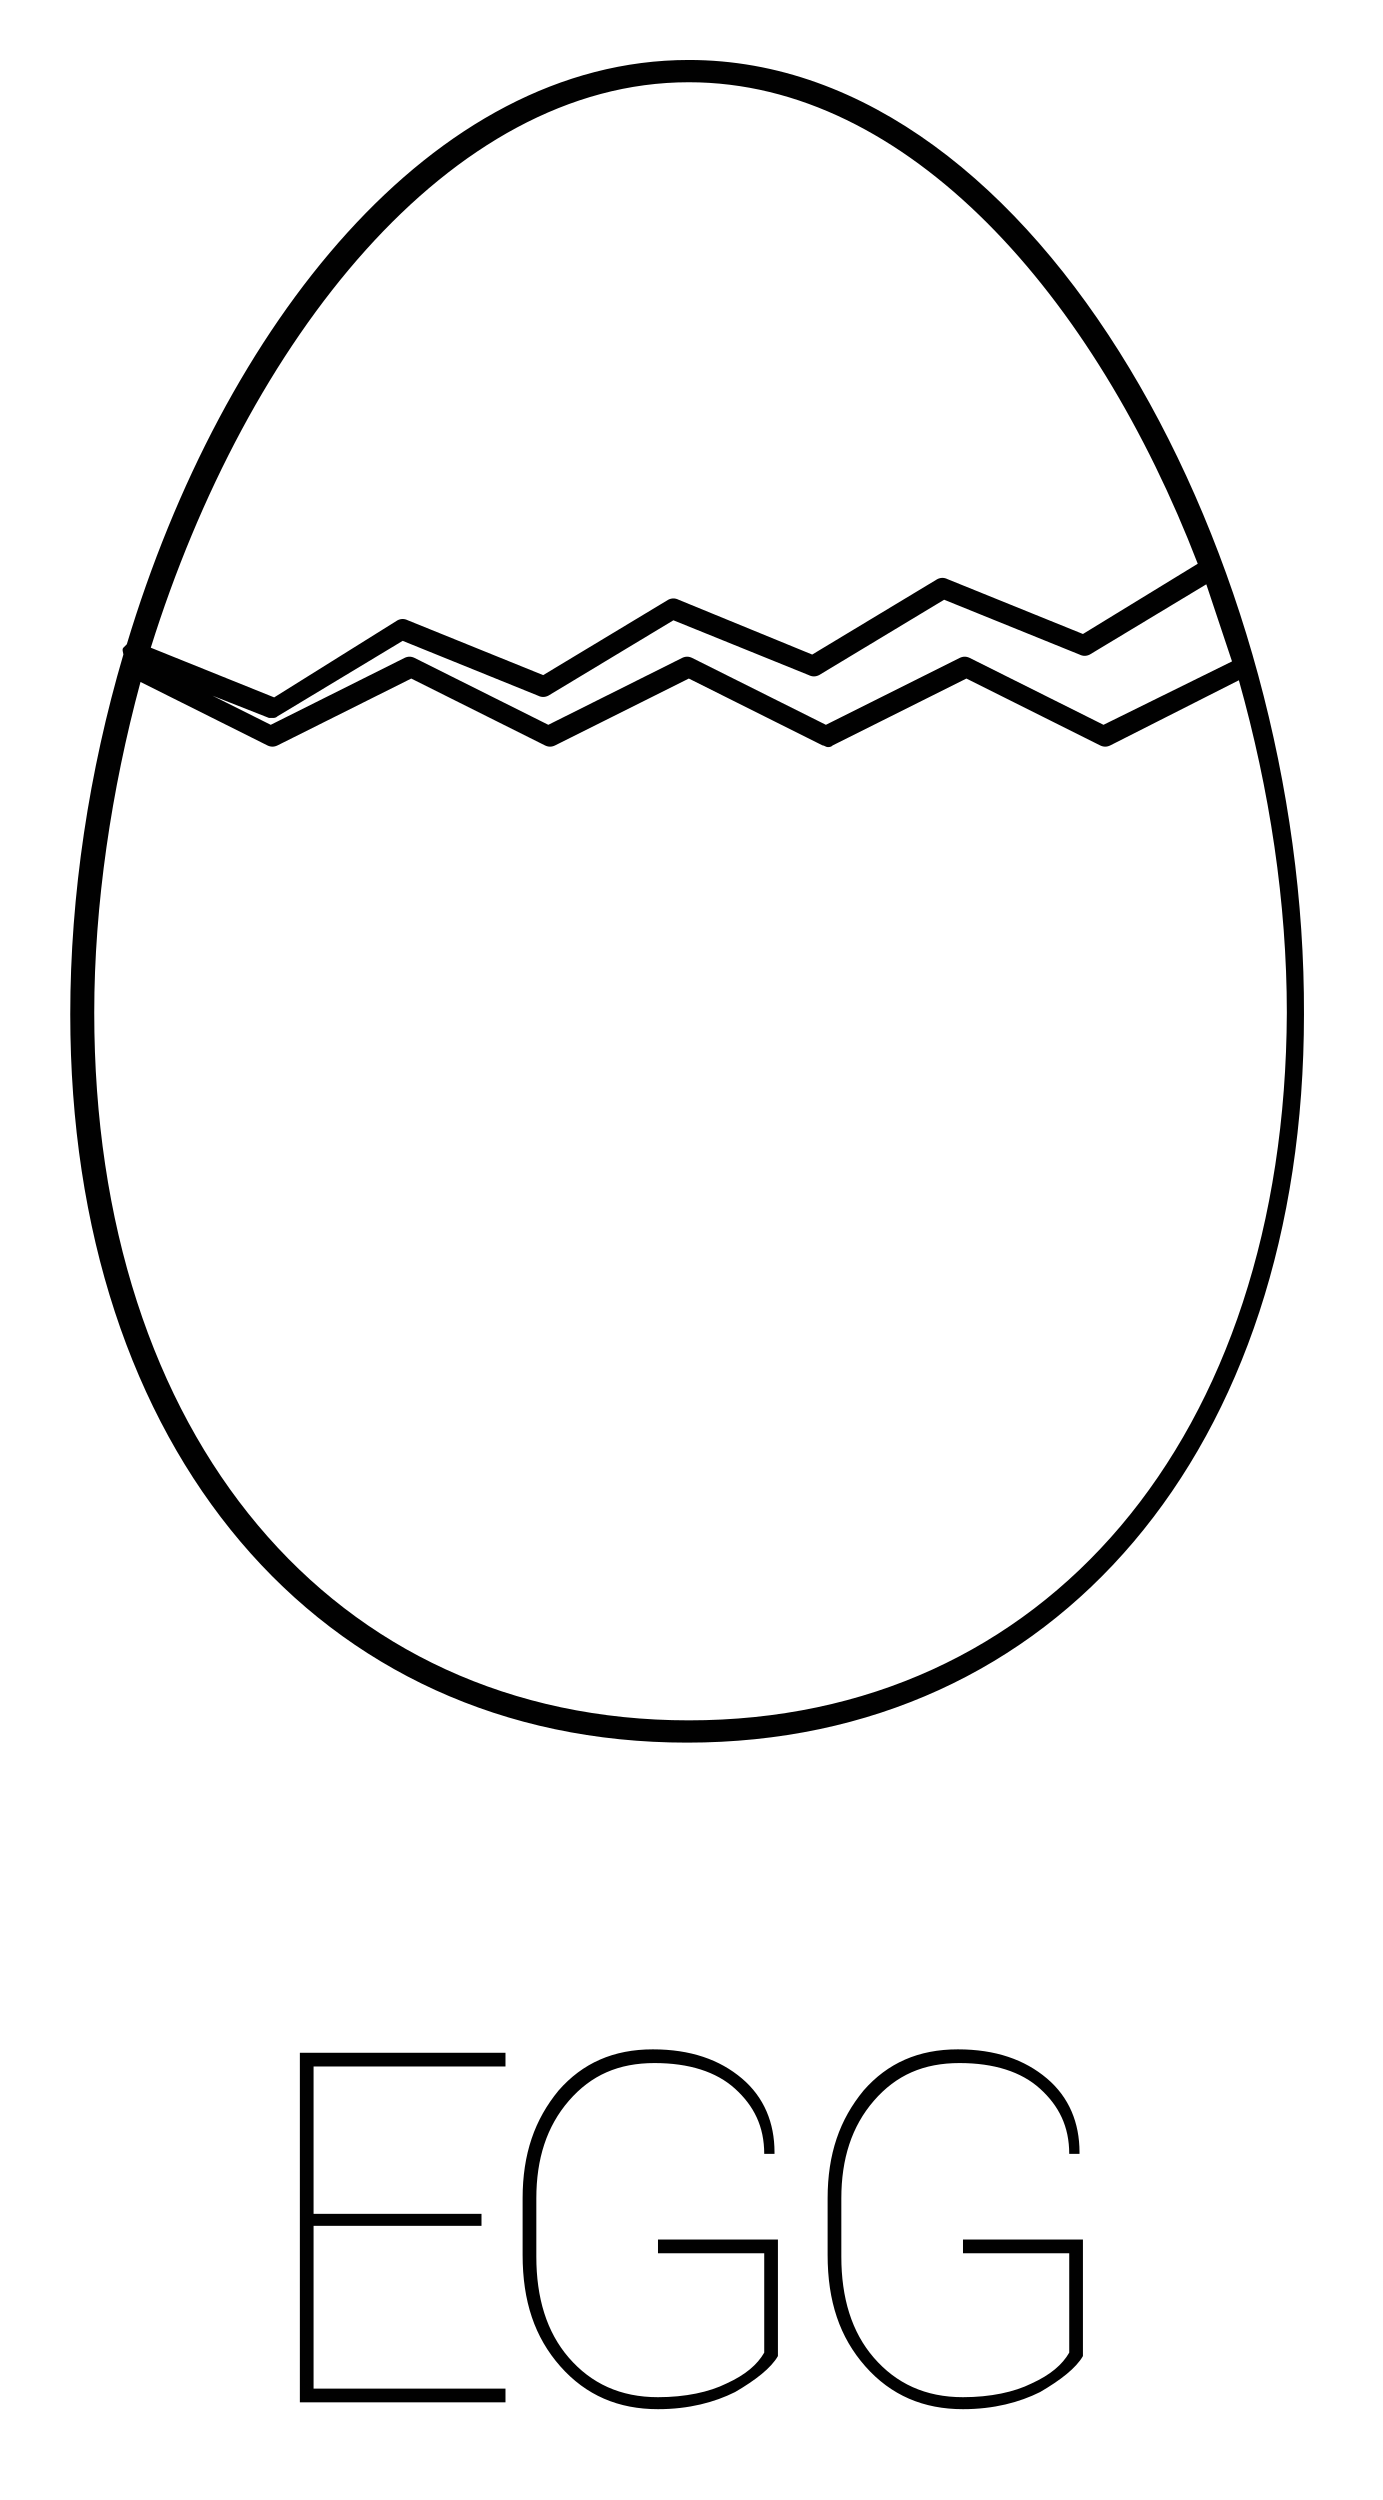
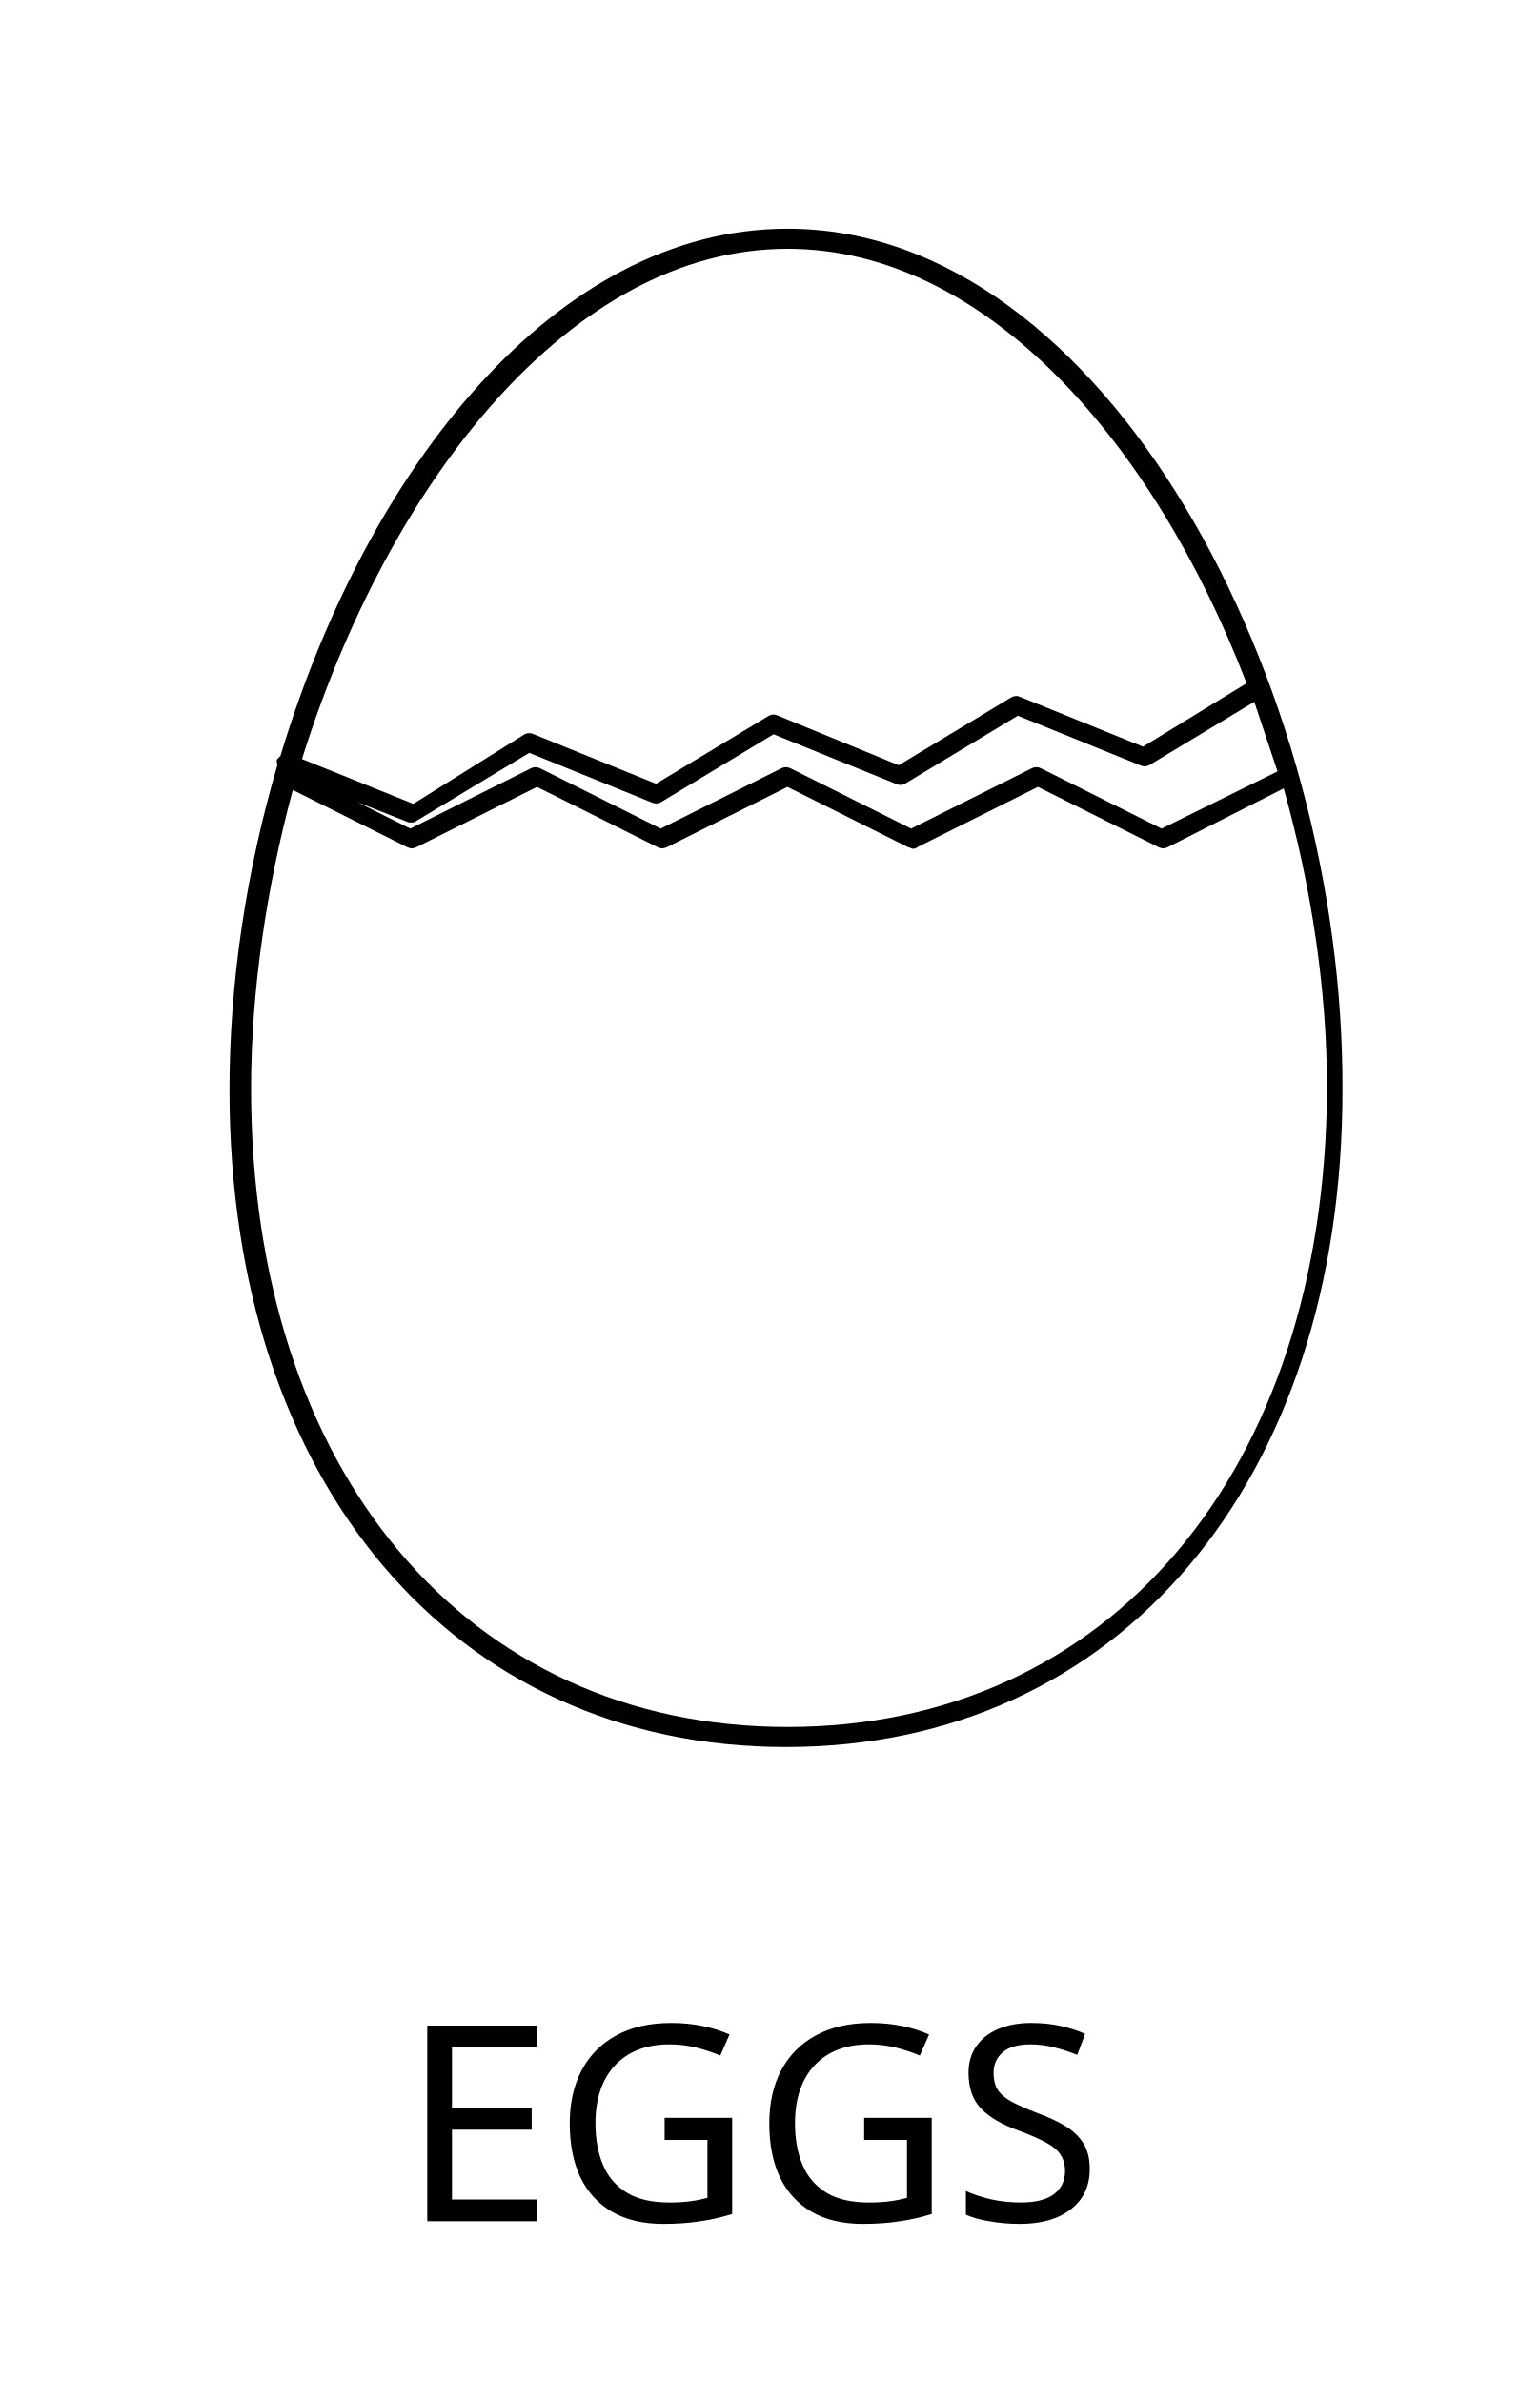
- <svg xmlns="http://www.w3.org/2000/svg" version="1.1" id="Layer_1" x="0px" y="0px" viewBox="0 0 80.7 145.9" style="enable-background:new 0 0 80.7 145.9;" xml:space="preserve">
-   <style type="text/css">
- 	.st0{fill:#010101;}
- </style>
-   <g>
-     <g>
-       <g>
-         <path class="st0" d="M28.1,129.9h-9.8v9.5h11.2v0.8h-12v-20.4h12v0.8H18.3v8.6h9.8V129.9z" />
-         <path class="st0" d="M45.4,137.5c-0.4,0.7-1.3,1.4-2.5,2.1c-1.2,0.6-2.7,1-4.5,1c-2.3,0-4.2-0.8-5.7-2.5     c-1.5-1.7-2.2-3.8-2.2-6.5v-3.3c0-2.6,0.7-4.6,2.1-6.3c1.4-1.6,3.2-2.4,5.5-2.4c2.2,0,3.9,0.6,5.2,1.7c1.3,1.1,1.9,2.6,1.9,4.3     l0,0.1h-0.6c0-1.6-0.6-2.8-1.7-3.8c-1.1-1-2.7-1.5-4.7-1.5c-2.1,0-3.7,0.7-5,2.2c-1.3,1.5-1.9,3.4-1.9,5.7v3.4     c0,2.4,0.6,4.4,1.9,5.9c1.3,1.5,3,2.3,5.2,2.3c1.6,0,3-0.3,4-0.8c1.1-0.5,1.8-1.1,2.2-1.8v-5.8h-6.2v-0.8h7V137.5z" />
-         <path class="st0" d="M63.2,137.5c-0.4,0.7-1.3,1.4-2.5,2.1c-1.2,0.6-2.7,1-4.5,1c-2.3,0-4.2-0.8-5.7-2.5     c-1.5-1.7-2.2-3.8-2.2-6.5v-3.3c0-2.6,0.7-4.6,2.1-6.3c1.4-1.6,3.2-2.4,5.5-2.4c2.2,0,3.9,0.6,5.2,1.7c1.3,1.1,1.9,2.6,1.9,4.3     l0,0.1h-0.6c0-1.6-0.6-2.8-1.7-3.8c-1.1-1-2.7-1.5-4.7-1.5c-2.1,0-3.7,0.7-5,2.2c-1.3,1.5-1.9,3.4-1.9,5.7v3.4     c0,2.4,0.6,4.4,1.9,5.9c1.3,1.5,3,2.3,5.2,2.3c1.6,0,3-0.3,4-0.8c1.1-0.5,1.8-1.1,2.2-1.8v-5.8h-6.2v-0.8h7V137.5z" />
-       </g>
-     </g>
-   </g>
-   <path class="st0" d="M40.2,3.5c-15,0-27.2,15.5-32.8,34.1c-0.1,0.1-0.1,0.1-0.2,0.2c-0.1,0.1,0,0.3,0,0.4c-2,6.8-3.1,14-3.1,21  c0,25.4,14.5,42.5,36,42.5c21.5,0,36-17.1,36-42.5C76.2,32.9,60.8,3.5,40.2,3.5z M71.9,38.6l-7.5,3.7l-7.8-3.9  c-0.2-0.1-0.4-0.1-0.6,0l-7.8,3.9l-7.8-3.9c-0.2-0.1-0.4-0.1-0.6,0l-7.8,3.9l-7.8-3.9c-0.2-0.1-0.4-0.1-0.6,0l-7.8,3.9l-3.4-1.7  l3.3,1.3c0.1,0,0.2,0,0.2,0c0.1,0,0.2,0,0.3-0.1l7.3-4.4l7.9,3.2c0.2,0.1,0.4,0.1,0.6,0l7.3-4.4l7.9,3.2c0.2,0.1,0.4,0.1,0.6,0  l7.3-4.4l7.9,3.2c0.2,0.1,0.4,0.1,0.6,0l6.8-4.1C70.9,35.6,71.4,37.1,71.9,38.6z M40.2,4.8c12.8,0,23.7,12.5,29.7,28.1L63.2,37  l-7.9-3.2c-0.2-0.1-0.4-0.1-0.6,0l-7.3,4.4L39.6,35c-0.2-0.1-0.4-0.1-0.6,0l-7.3,4.4l-7.9-3.2c-0.2-0.1-0.4-0.1-0.6,0L16,40.7  l-7.2-2.9C14.4,19.9,26.2,4.8,40.2,4.8z M40.2,100.4c-20.8,0-34.7-16.6-34.7-41.3c0-6.3,1-13,2.7-19.3l7.4,3.7  c0.2,0.1,0.4,0.1,0.6,0l7.8-3.9l7.8,3.9c0.2,0.1,0.4,0.1,0.6,0l7.8-3.9l7.8,3.9c0.1,0,0.2,0.1,0.3,0.1s0.2,0,0.3-0.1l7.8-3.9  l7.8,3.9c0.2,0.1,0.4,0.1,0.6,0l7.5-3.8c1.8,6.4,2.8,13,2.8,19.4C75,83.9,61,100.4,40.2,100.4z" />
+ <svg xmlns="http://www.w3.org/2000/svg" version="1.1" id="Layer_1" x="0px" y="0px" width="73px" height="113px" viewBox="-1.5 79 73 113" enable-background="new -1.5 79 73 113" xml:space="preserve">
+   <path fill="#010101" d="M35.851,89.844c-10.999,0-19.943,11.364-24.049,25.002c-0.073,0.073-0.073,0.073-0.146,0.147  c-0.073,0.072,0,0.221,0,0.292c-1.466,4.985-2.272,10.265-2.272,15.397c0,18.624,10.631,31.161,26.395,31.161  c15.764,0,26.396-12.537,26.396-31.161C62.245,111.399,50.954,89.844,35.851,89.844z M59.093,115.579l-5.499,2.713l-5.719-2.859  c-0.146-0.073-0.294-0.073-0.44,0l-5.719,2.859l-5.719-2.859c-0.146-0.073-0.293-0.073-0.439,0l-5.719,2.859l-5.719-2.859  c-0.146-0.073-0.293-0.073-0.44,0l-5.719,2.859l-2.494-1.247l2.419,0.953c0.073,0,0.147,0,0.147,0c0.073,0,0.146,0,0.22-0.073  l5.352-3.225l5.792,2.347c0.147,0.071,0.293,0.071,0.44,0l5.352-3.228l5.792,2.346c0.147,0.074,0.293,0.074,0.44,0l5.354-3.226  l5.792,2.346c0.147,0.073,0.292,0.073,0.44,0l4.984-3.006C58.359,113.38,58.727,114.479,59.093,115.579z M35.851,90.797  c9.385,0,17.377,9.165,21.775,20.603l-4.912,3.006l-5.794-2.346c-0.146-0.074-0.292-0.074-0.44,0l-5.352,3.226l-5.719-2.346  c-0.147-0.074-0.293-0.074-0.441,0l-5.353,3.226l-5.792-2.347c-0.147-0.073-0.293-0.073-0.441,0l-5.279,3.3l-5.279-2.126  C16.934,101.868,25.585,90.797,35.851,90.797z M35.851,160.891c-15.251,0-25.442-12.172-25.442-30.281  c0-4.619,0.732-9.532,1.979-14.15l5.425,2.713c0.147,0.073,0.293,0.073,0.44,0l5.719-2.859l5.719,2.859  c0.147,0.073,0.293,0.073,0.44,0l5.719-2.859l5.719,2.859c0.073,0,0.146,0.073,0.22,0.073c0.074,0,0.147,0,0.22-0.073l5.722-2.859  l5.719,2.859c0.146,0.073,0.291,0.073,0.438,0l5.498-2.787c1.319,4.692,2.054,9.533,2.054,14.225  C61.365,148.793,51.101,160.891,35.851,160.891z" />
+   <rect x="7.5" y="184.75" fill="none" width="58.75" height="25" />
+   <text transform="matrix(1 0 0 1 17.5 184.332)" font-family="'Montserrat-UltraLight'" font-size="13">EGGS</text>
</svg>
